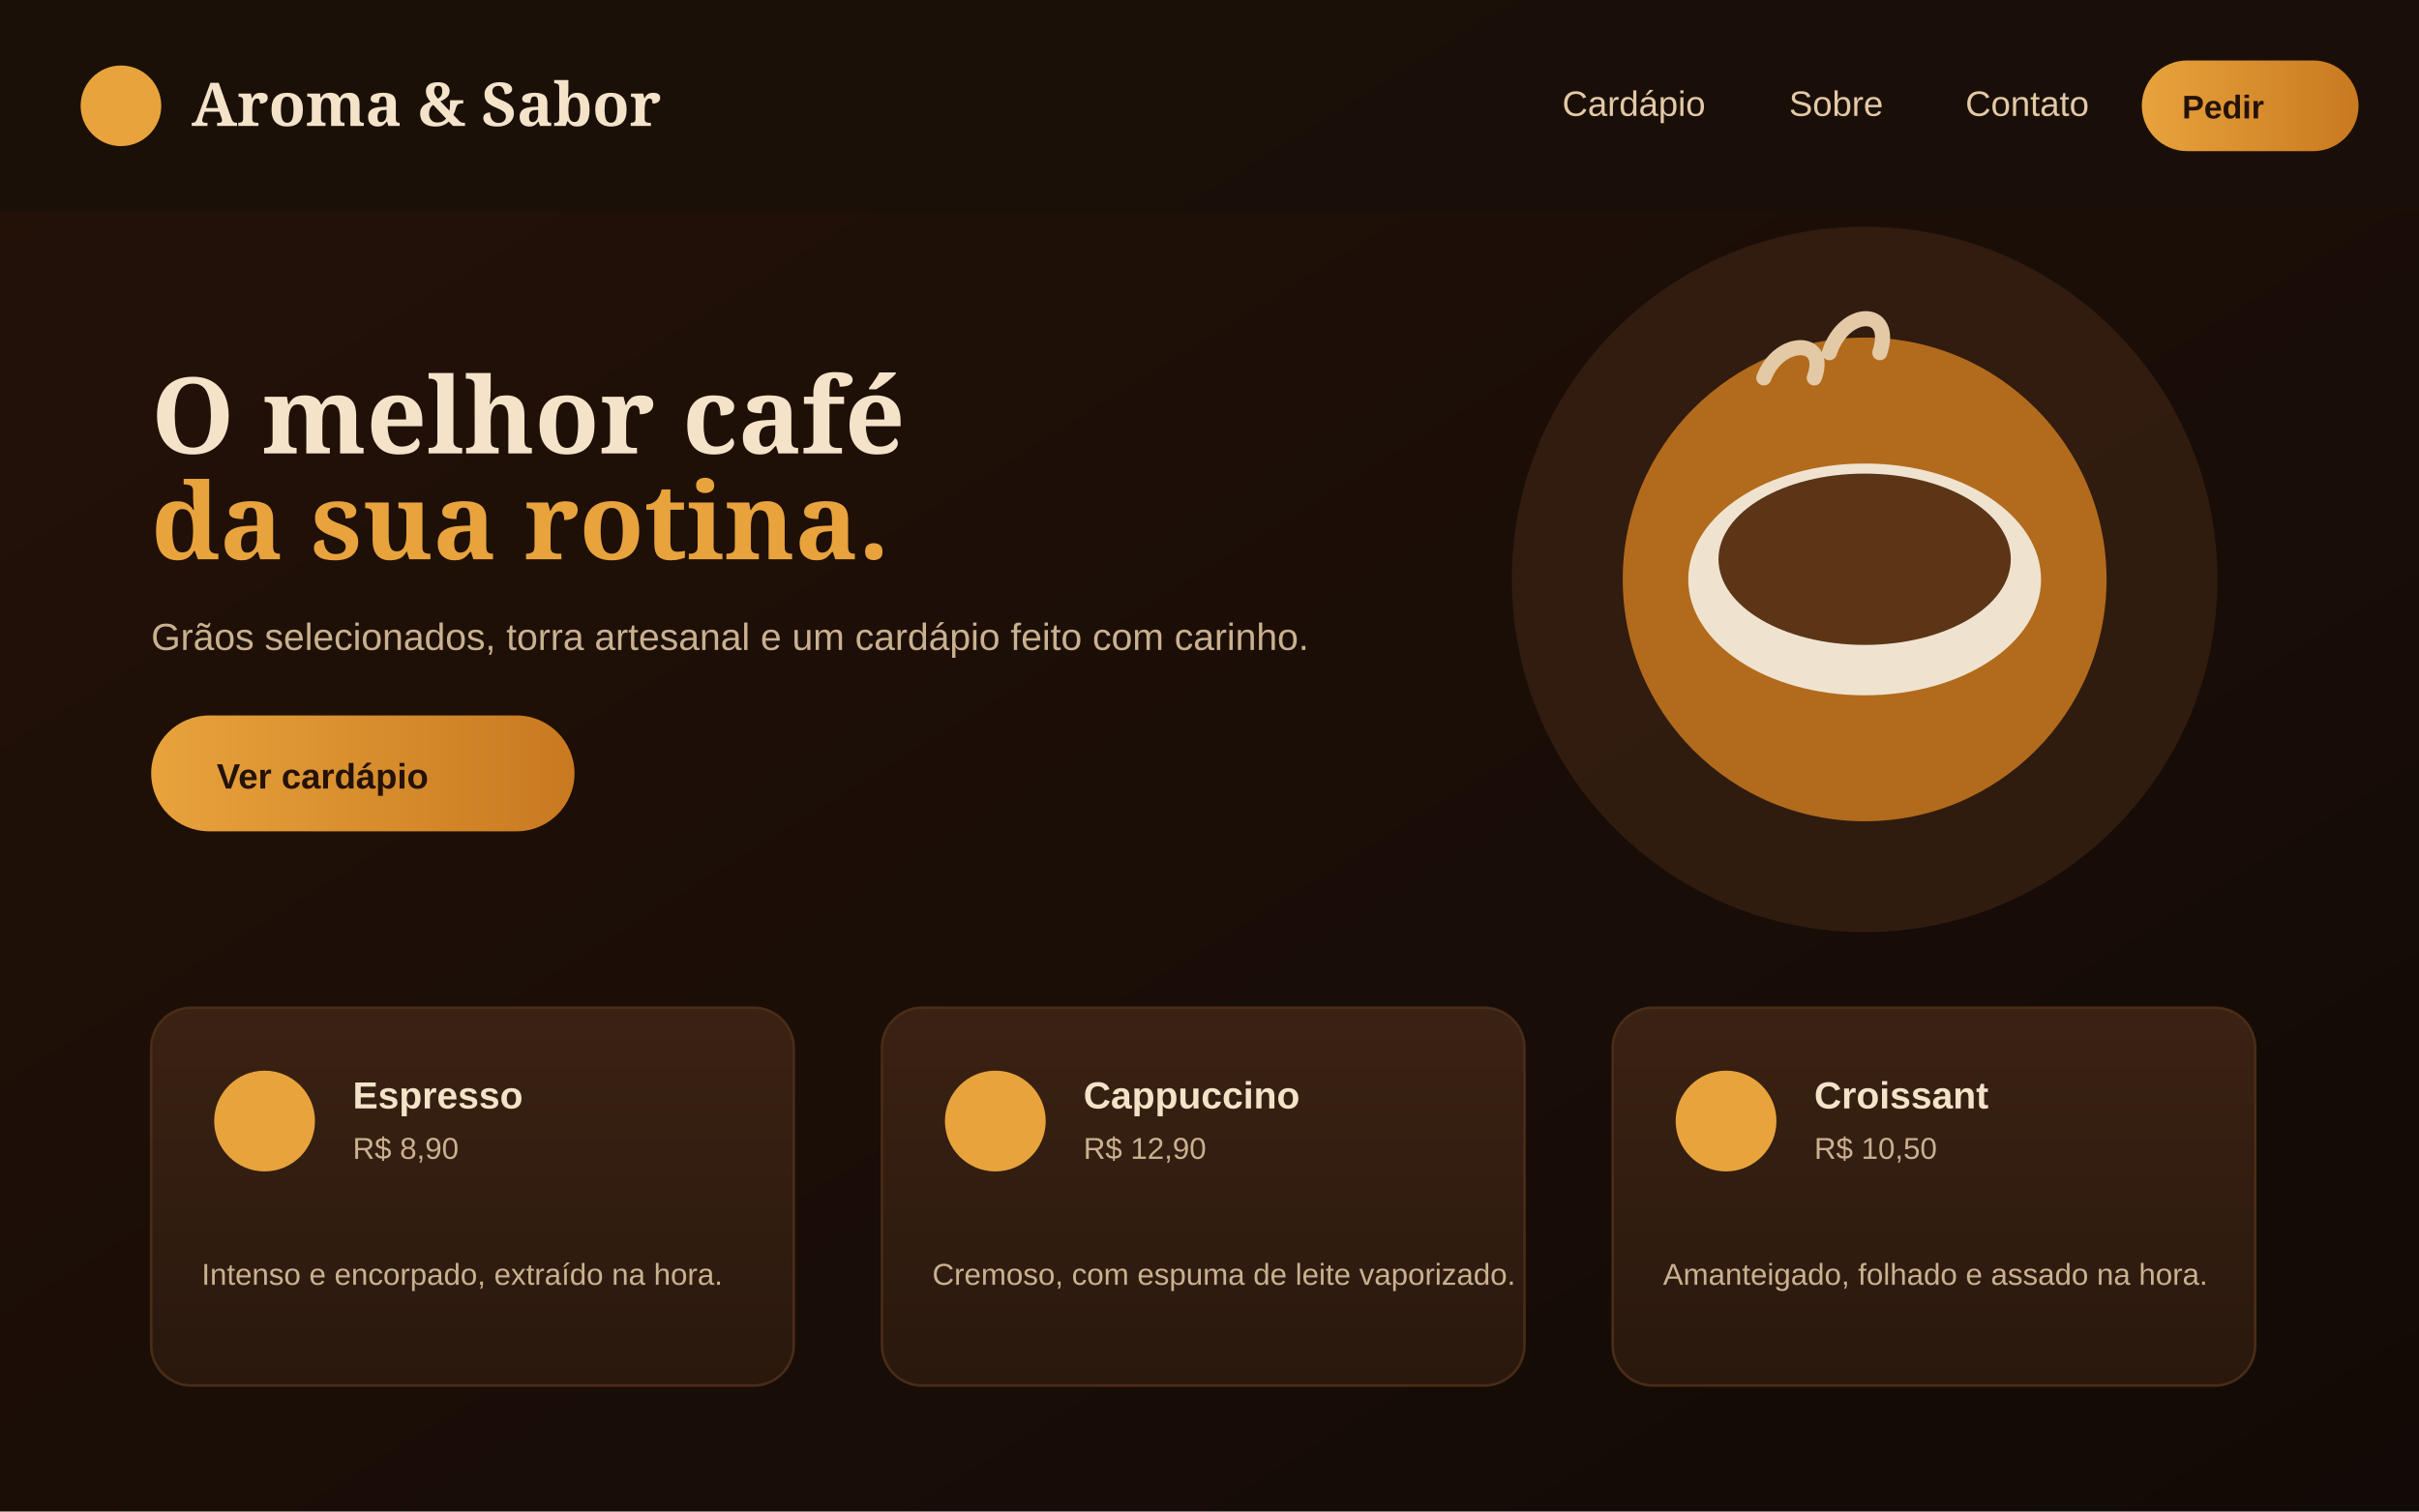
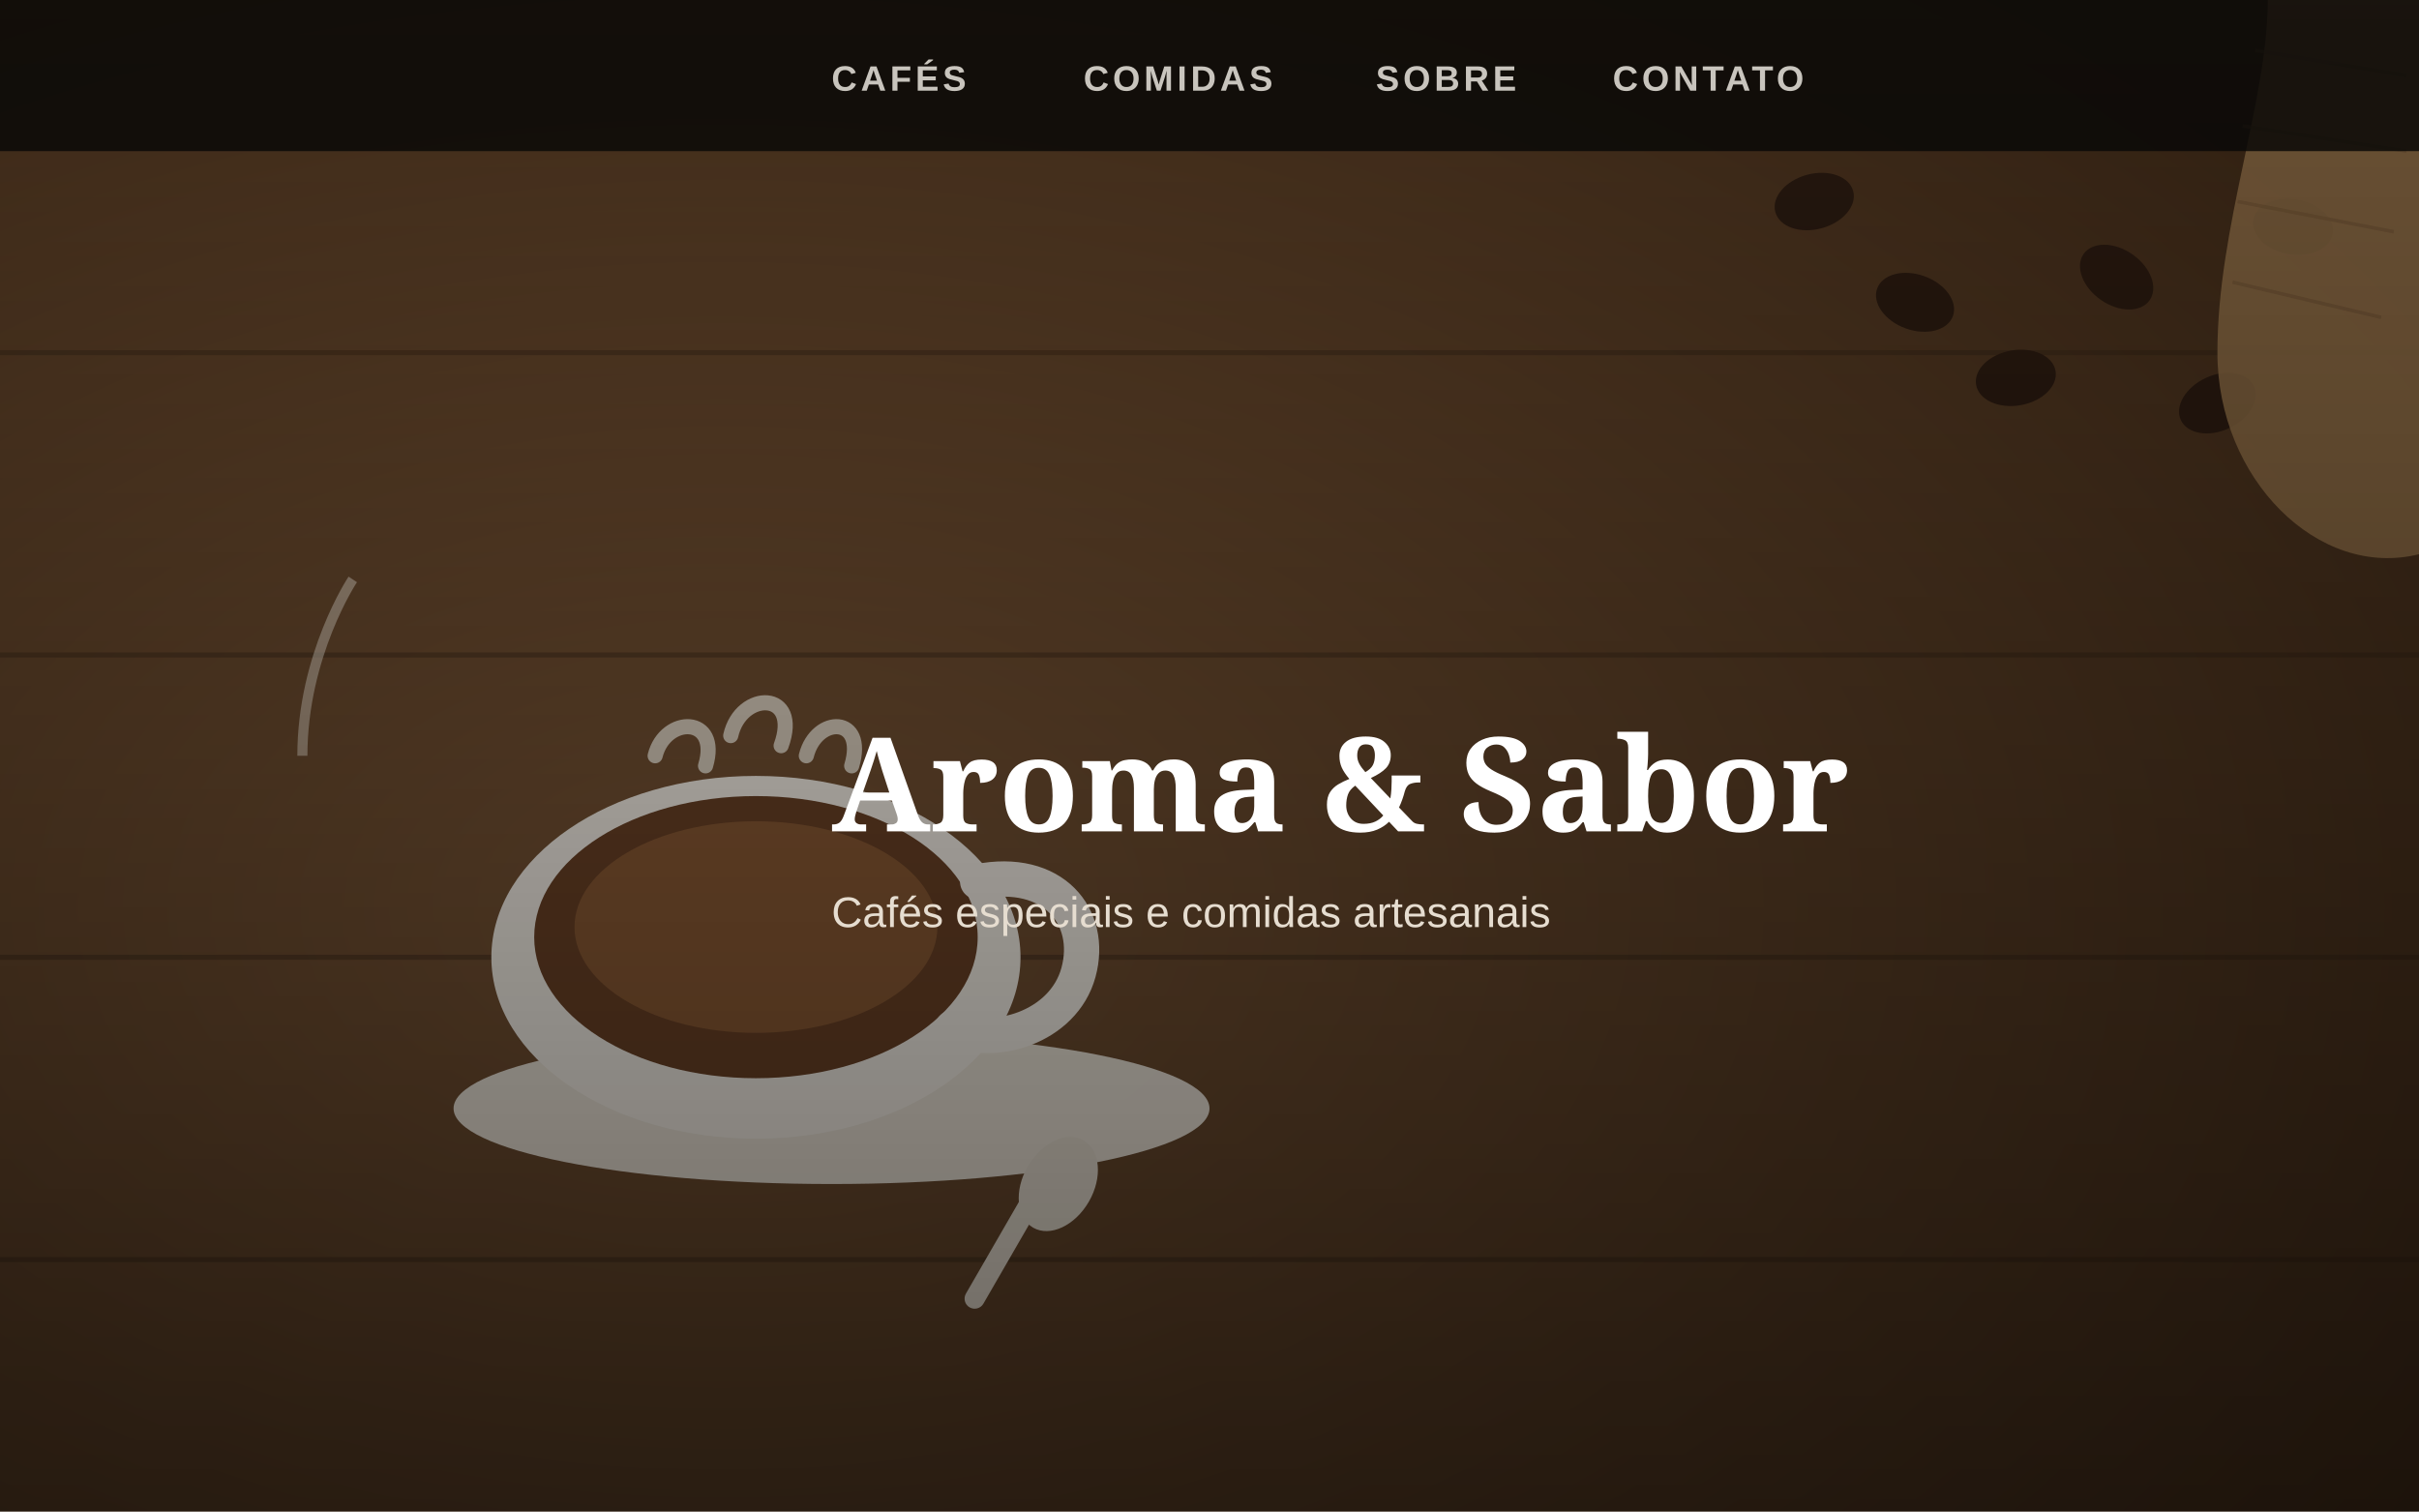
<svg xmlns="http://www.w3.org/2000/svg" viewBox="0 0 960 600" width="960" height="600">
  <defs>
-     <linearGradient id="bg1" x1="0" y1="0" x2="1" y2="1">
-       <stop offset="0" stop-color="#241208" />
-       <stop offset="1" stop-color="#120a06" />
-     </linearGradient>
-     <linearGradient id="card1" x1="0" y1="0" x2="0" y2="1">
-       <stop offset="0" stop-color="#3a2213" />
-       <stop offset="1" stop-color="#2a180d" />
-     </linearGradient>
-     <linearGradient id="btn1" x1="0" y1="0" x2="1" y2="0">
-       <stop offset="0" stop-color="#e8a33d" />
-       <stop offset="1" stop-color="#c9791f" />
+     <radialGradient id="cwood" cx="30%" cy="60%" r="80%">
+       <stop offset="0" stop-color="#7a5636" />
+       <stop offset="1" stop-color="#3f2a18" />
+     </radialGradient>
+     <linearGradient id="coverlay" x1="0" y1="0" x2="0" y2="1">
+       <stop offset="0" stop-color="#000000" stop-opacity="0.15" />
+       <stop offset="1" stop-color="#000000" stop-opacity="0.55" />
    </linearGradient>
  </defs>
-   <rect width="960" height="600" fill="url(#bg1)" />
-   <rect x="0" y="0" width="960" height="84" fill="#1a0f08" opacity="0.9" />
-   <circle cx="48" cy="42" r="16" fill="#e8a33d" />
-   <text x="76" y="50" font-family="Georgia, serif" font-size="24" fill="#f4e3c9" font-weight="700">Aroma &amp; Sabor</text>
-   <g font-family="Arial" font-size="14" fill="#e3c9a6">
-     <text x="620" y="46">Cardápio</text>
-     <text x="710" y="46">Sobre</text>
-     <text x="780" y="46">Contato</text>
+   <rect width="960" height="600" fill="url(#cwood)" />
+   <g stroke="#2c1c10" stroke-width="2" opacity="0.35">
+     <line x1="0" y1="140" x2="960" y2="140" />
+     <line x1="0" y1="260" x2="960" y2="260" />
+     <line x1="0" y1="380" x2="960" y2="380" />
+     <line x1="0" y1="500" x2="960" y2="500" />
  </g>
-   <rect x="850" y="24" width="86" height="36" rx="18" fill="url(#btn1)" />
-   <text x="866" y="47" font-family="Arial" font-size="13" fill="#241208" font-weight="700">Pedir</text>
-   <text x="60" y="180" font-family="Georgia, serif" font-size="42" fill="#f4e3c9" font-weight="700">O melhor café</text>
-   <text x="60" y="222" font-family="Georgia, serif" font-size="42" fill="#e8a33d" font-weight="700">da sua rotina.</text>
-   <text x="60" y="258" font-family="Arial" font-size="15" fill="#c9b190">Grãos selecionados, torra artesanal e um cardápio feito com carinho.</text>
-   <rect x="60" y="284" width="168" height="46" rx="23" fill="url(#btn1)" />
-   <text x="86" y="313" font-family="Arial" font-size="14" fill="#241208" font-weight="700">Ver cardápio</text>
-   <circle cx="740" cy="230" r="140" fill="#3a2213" opacity="0.7" />
-   <circle cx="740" cy="230" r="96" fill="#c9791f" opacity="0.85" />
-   <ellipse cx="740" cy="230" rx="70" ry="46" fill="#efe3d0" />
-   <ellipse cx="740" cy="222" rx="58" ry="34" fill="#5c3517" />
-   <path d="M700 150c6-16 26-16 20 0" stroke="#e3c9a6" stroke-width="6" fill="none" stroke-linecap="round" />
-   <path d="M726 140c6-18 26-18 20 0" stroke="#e3c9a6" stroke-width="6" fill="none" stroke-linecap="round" />
-   <g>
-     <rect x="60" y="400" width="255" height="150" rx="16" fill="url(#card1)" stroke="#4a2c17" />
-     <circle cx="105" cy="445" r="20" fill="#e8a33d" />
-     <text x="140" y="440" font-family="Arial" font-size="15" fill="#f4e3c9" font-weight="700">Espresso</text>
-     <text x="140" y="460" font-family="Arial" font-size="12" fill="#c9b190">R$ 8,90</text>
-     <text x="80" y="510" font-family="Arial" font-size="12" fill="#c9b190">Intenso e encorpado, extraído na hora.</text>
-     <rect x="350" y="400" width="255" height="150" rx="16" fill="url(#card1)" stroke="#4a2c17" />
-     <circle cx="395" cy="445" r="20" fill="#e8a33d" />
-     <text x="430" y="440" font-family="Arial" font-size="15" fill="#f4e3c9" font-weight="700">Cappuccino</text>
-     <text x="430" y="460" font-family="Arial" font-size="12" fill="#c9b190">R$ 12,90</text>
-     <text x="370" y="510" font-family="Arial" font-size="12" fill="#c9b190">Cremoso, com espuma de leite vaporizado.</text>
-     <rect x="640" y="400" width="255" height="150" rx="16" fill="url(#card1)" stroke="#4a2c17" />
-     <circle cx="685" cy="445" r="20" fill="#e8a33d" />
-     <text x="720" y="440" font-family="Arial" font-size="15" fill="#f4e3c9" font-weight="700">Croissant</text>
-     <text x="720" y="460" font-family="Arial" font-size="12" fill="#c9b190">R$ 10,50</text>
-     <text x="660" y="510" font-family="Arial" font-size="12" fill="#c9b190">Amanteigado, folhado e assado na hora.</text>
+   <g fill="#2a1a10">
+     <ellipse cx="760" cy="120" rx="16" ry="11" transform="rotate(20 760 120)" />
+     <ellipse cx="800" cy="150" rx="16" ry="11" transform="rotate(-10 800 150)" />
+     <ellipse cx="840" cy="110" rx="16" ry="11" transform="rotate(35 840 110)" />
+     <ellipse cx="880" cy="160" rx="16" ry="11" transform="rotate(-25 880 160)" />
+     <ellipse cx="910" cy="90" rx="16" ry="11" transform="rotate(10 910 90)" />
+     <ellipse cx="720" cy="80" rx="16" ry="11" transform="rotate(-15 720 80)" />
  </g>
+   <path d="M900 0 L960 0 L960 220 C920 230 880 190 880 140 C880 90 900 40 900 0Z" fill="#8a6a44" opacity="0.85" />
+   <g stroke="#6a4e30" stroke-width="1.4" opacity="0.6">
+     <line x1="895" y1="20" x2="955" y2="30" />
+     <line x1="890" y1="50" x2="955" y2="60" />
+     <line x1="888" y1="80" x2="950" y2="92" />
+     <line x1="886" y1="112" x2="945" y2="126" />
+   </g>
+   <ellipse cx="330" cy="440" rx="150" ry="30" fill="#f4ede2" opacity="0.95" />
+   <ellipse cx="300" cy="380" rx="105" ry="72" fill="#f7f1e8" />
+   <ellipse cx="300" cy="372" rx="88" ry="56" fill="#6b4226" />
+   <ellipse cx="300" cy="368" rx="72" ry="42" fill="#8a5a34" />
+   <path d="M388 350c30-6 46 14 40 36-6 22-34 30-50 22" fill="none" stroke="#f7f1e8" stroke-width="14" stroke-linecap="round" />
+   <path d="M260 300c4-16 26-16 20 4M290 292c4-18 28-18 20 4M320 300c4-16 24-16 18 4" stroke="#efe6d8" stroke-width="6" fill="none" stroke-linecap="round" opacity="0.85" />
+   <path d="M120 300c0-40 20-70 20-70" stroke="#efe6d8" stroke-width="4" fill="none" opacity="0.5" />
+   <ellipse cx="420" cy="470" rx="14" ry="20" fill="#e9e0d2" transform="rotate(30 420 470)" />
+   <rect x="410" y="460" width="8" height="70" rx="4" fill="#e9e0d2" transform="rotate(30 420 470)" />
+   <rect x="0" y="0" width="960" height="60" fill="#0c0a08" opacity="0.85" />
+   <g font-family="Arial" font-size="14" fill="#f2ede4" letter-spacing="1.5" font-weight="700">
+     <text x="330" y="36">CAFÉS</text>
+     <text x="430" y="36">COMIDAS</text>
+     <text x="546" y="36">SOBRE</text>
+     <text x="640" y="36">CONTATO</text>
+   </g>
+   <rect width="960" height="600" fill="url(#coverlay)" />
+   <text x="330" y="330" font-family="Georgia, serif" font-size="52" fill="#ffffff" font-weight="700">Aroma &amp; Sabor</text>
+   <text x="330" y="368" font-family="Arial" font-size="17" fill="#e6ddd0">Cafés especiais e comidas artesanais</text>
</svg>
